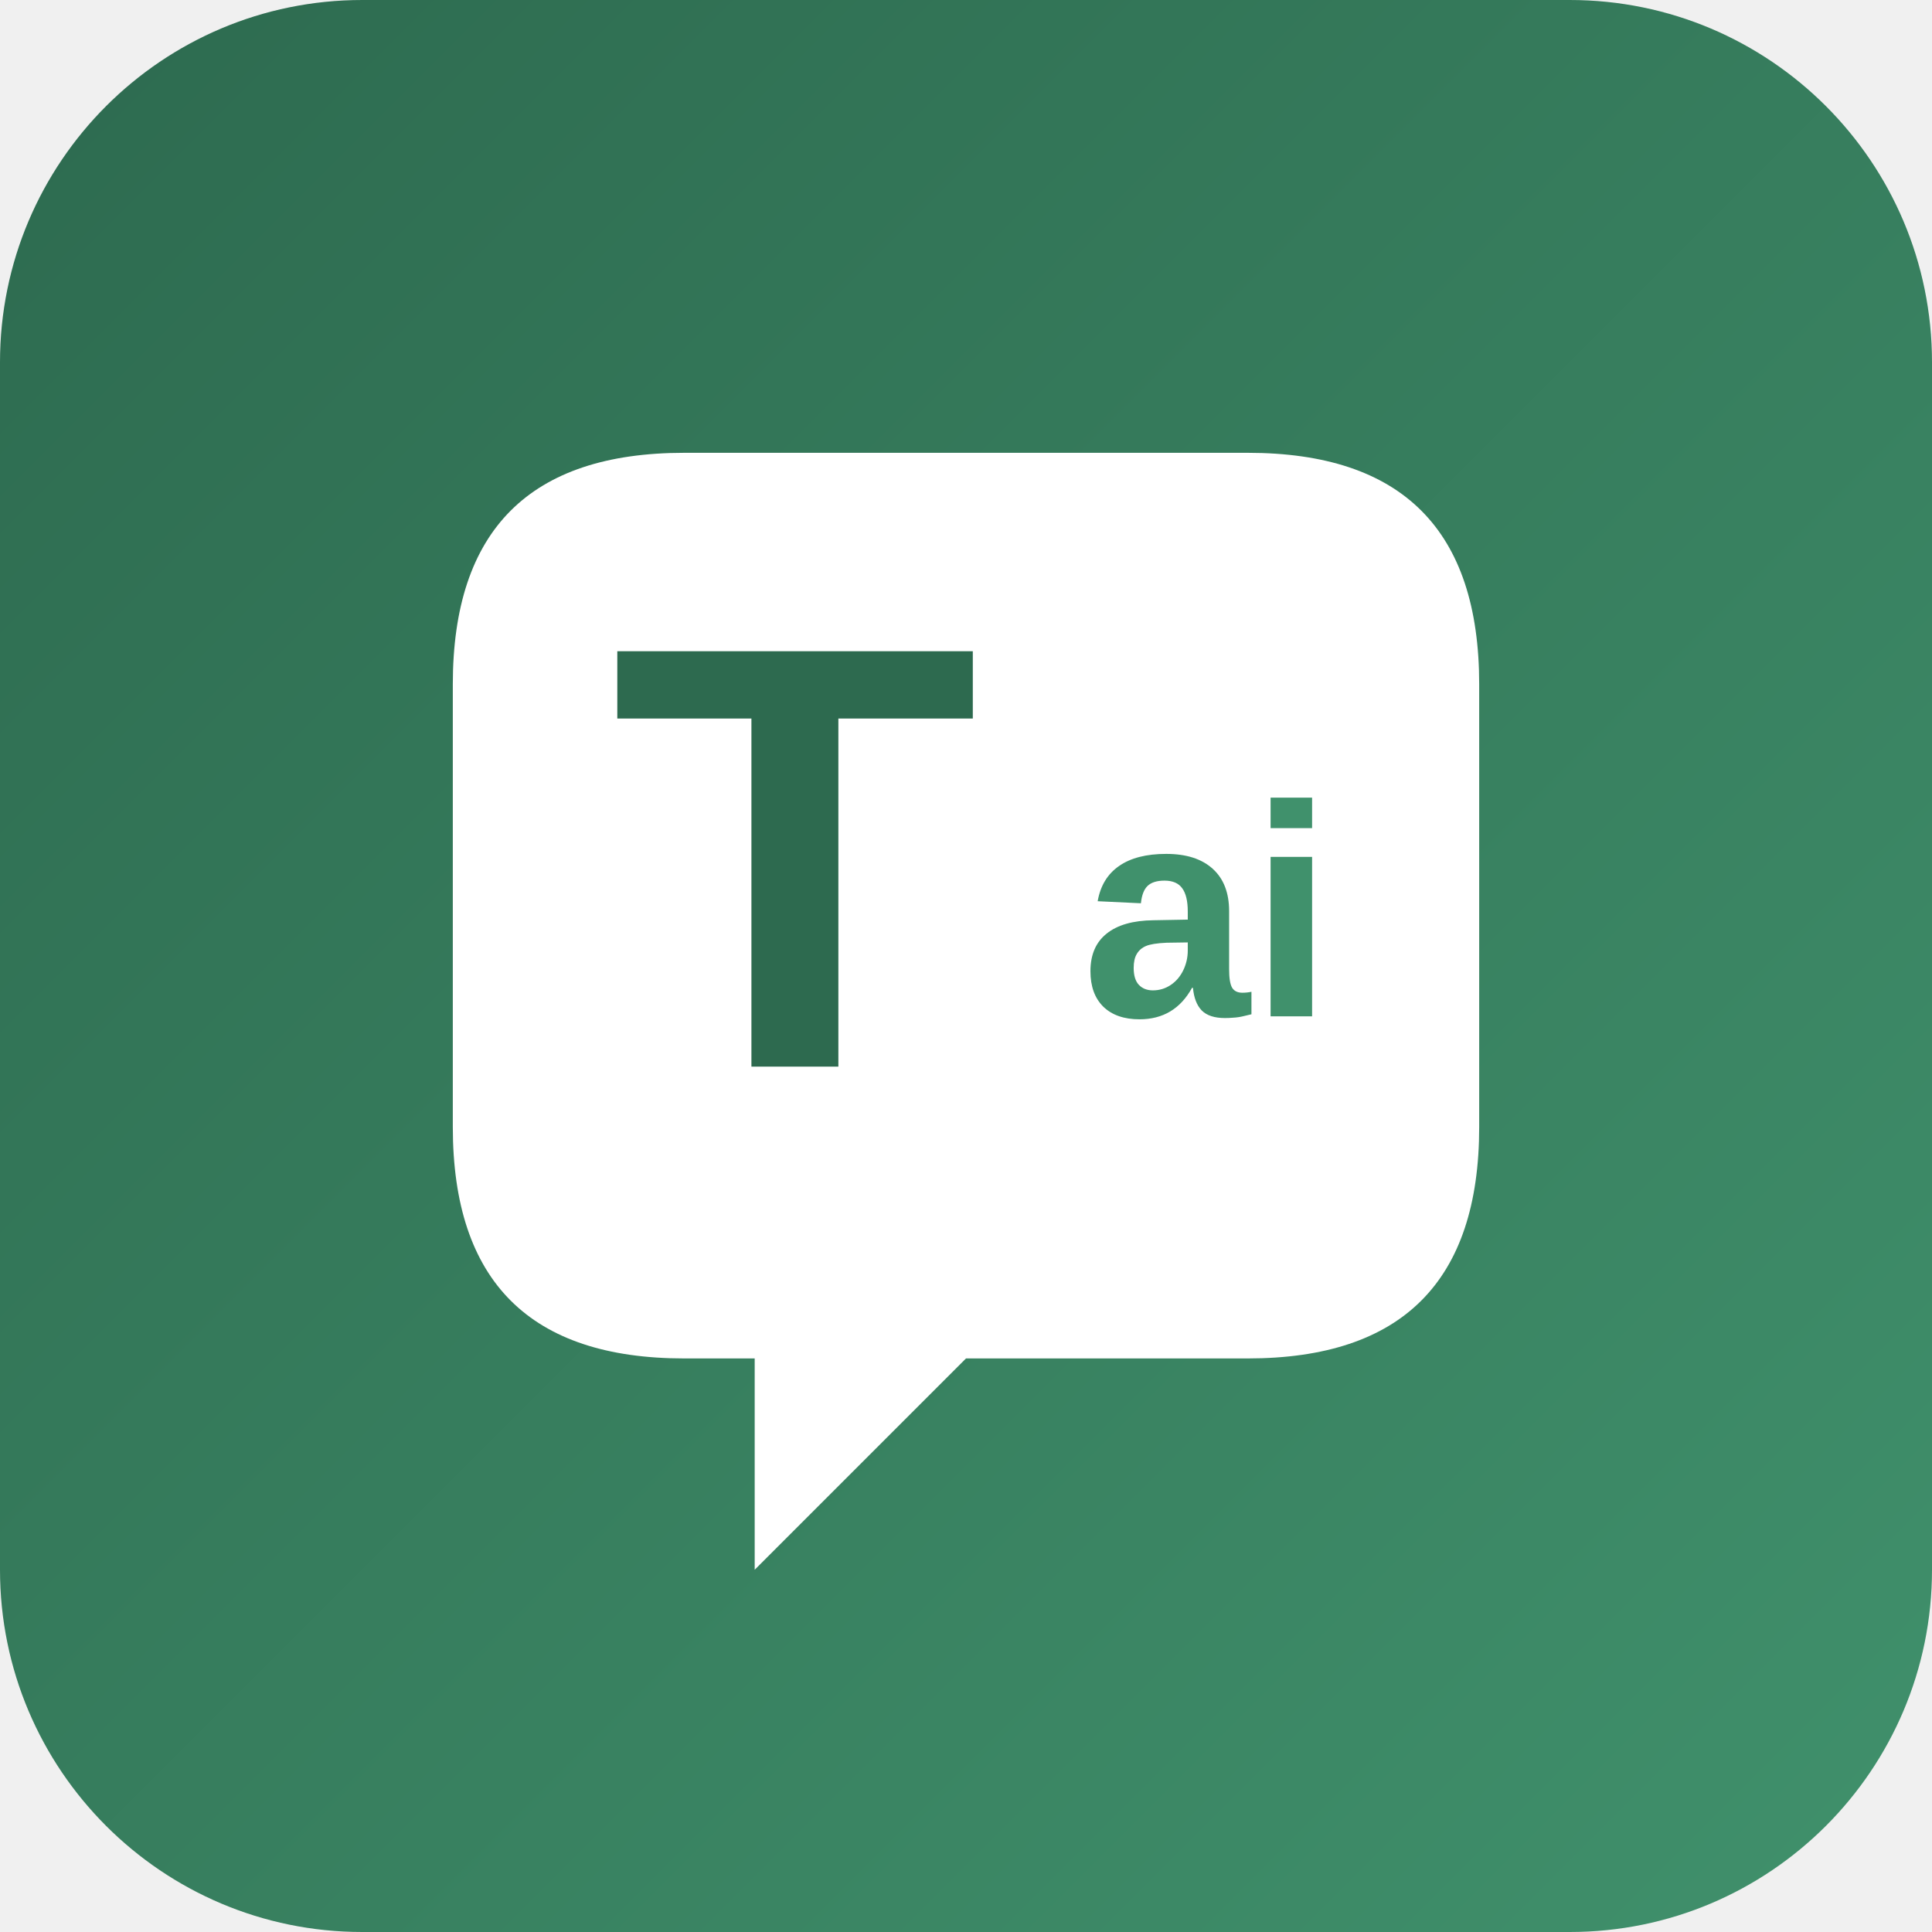
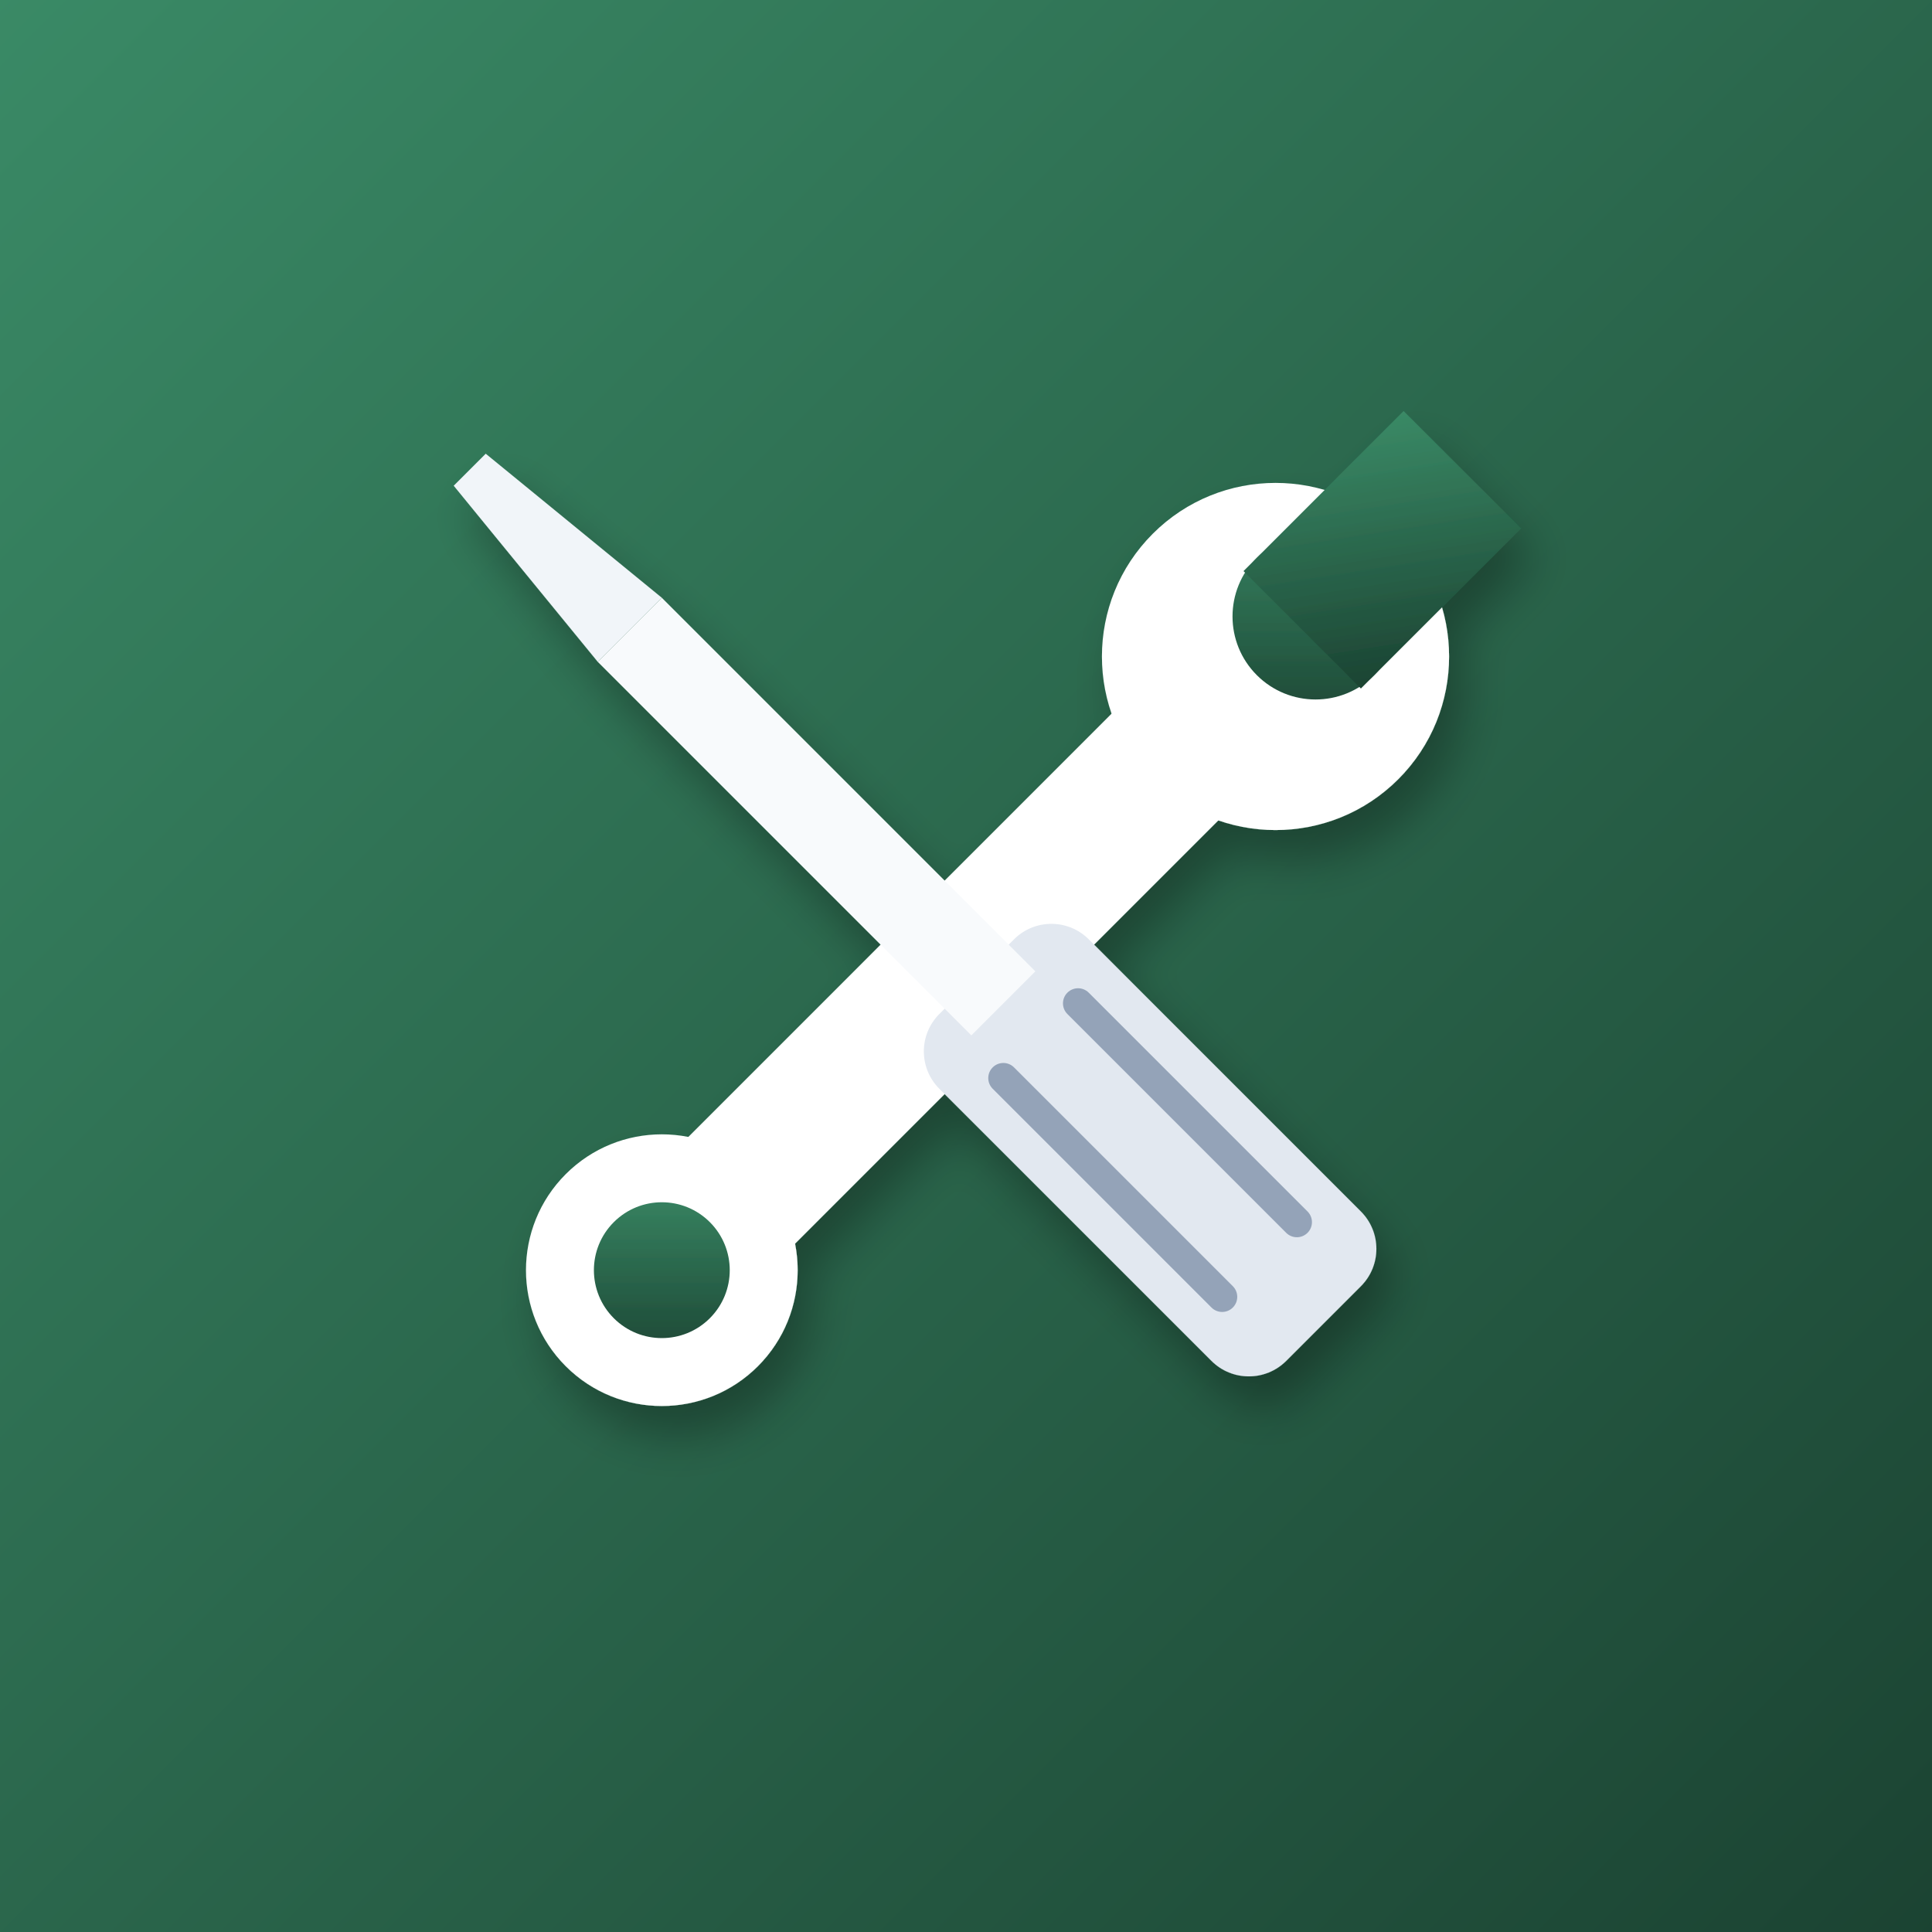
- <svg xmlns="http://www.w3.org/2000/svg" width="192" height="192" viewBox="0 0 192 192">
+ <svg xmlns="http://www.w3.org/2000/svg" viewBox="0 0 512 512">
  <defs>
-     <linearGradient id="bg" x1="0" y1="0" x2="1" y2="1">
-       <stop offset="0%" stop-color="#2d6a4f" />
-       <stop offset="100%" stop-color="#40916c" />
+     <linearGradient id="bg" x1="0%" y1="0%" x2="100%" y2="100%">
+       <stop offset="0%" stop-color="#3a8a66" />
+       <stop offset="100%" stop-color="#1b4332" />
    </linearGradient>
+     <filter id="shadow" x="-10%" y="-10%" width="120%" height="120%">
+       <feDropShadow dx="4" dy="8" stdDeviation="6" flood-color="#000000" flood-opacity="0.3" />
+     </filter>
  </defs>
-   <rect width="192" height="192" rx="36" fill="url(#bg)" />
-   <path d="M45 68 Q45 45 68 45 L124 45 Q147 45 147 68 L147 112 Q147 135 124 135 L96 135 L75 156 L75 135 L68 135 Q45 135 45 112 Z" fill="white" />
-   <text x="79" y="106" font-family="Arial,Helvetica,sans-serif" font-size="60" font-weight="800" fill="#2d6a4f" text-anchor="middle">T</text>
-   <text x="120" y="101" font-family="Arial,Helvetica,sans-serif" font-size="30" font-weight="600" fill="#40916c" text-anchor="middle">ai</text>
+   <rect width="512" height="512" fill="url(#bg)" />
+   <g filter="url(#shadow)">
+     <g transform="translate(256,256) rotate(45) translate(-256,-256)" fill="#ffffff">
+       <rect x="236" y="150" width="40" height="212" rx="10" />
+       <circle cx="256" cy="140" r="46" />
+       <circle cx="256" cy="125" r="22" fill="url(#bg)" />
+       <rect x="234" y="70" width="44" height="60" fill="url(#bg)" />
+       <circle cx="256" cy="370" r="36" />
+       <circle cx="256" cy="370" r="18" fill="url(#bg)" />
+     </g>
+     <g transform="translate(256,256) rotate(-45) translate(-256,-256)">
+       <rect x="228" y="260" width="56" height="130" rx="14" fill="#e2e8f0" />
+       <rect x="238" y="280" width="8" height="90" rx="4" fill="#94a3b8" />
+       <rect x="266" y="280" width="8" height="90" rx="4" fill="#94a3b8" />
+       <rect x="244" y="130" width="24" height="140" fill="#f8fafc" />
+       <polygon points="244,130 250,70 262,70 268,130" fill="#f1f5f9" />
+     </g>
+   </g>
</svg>
